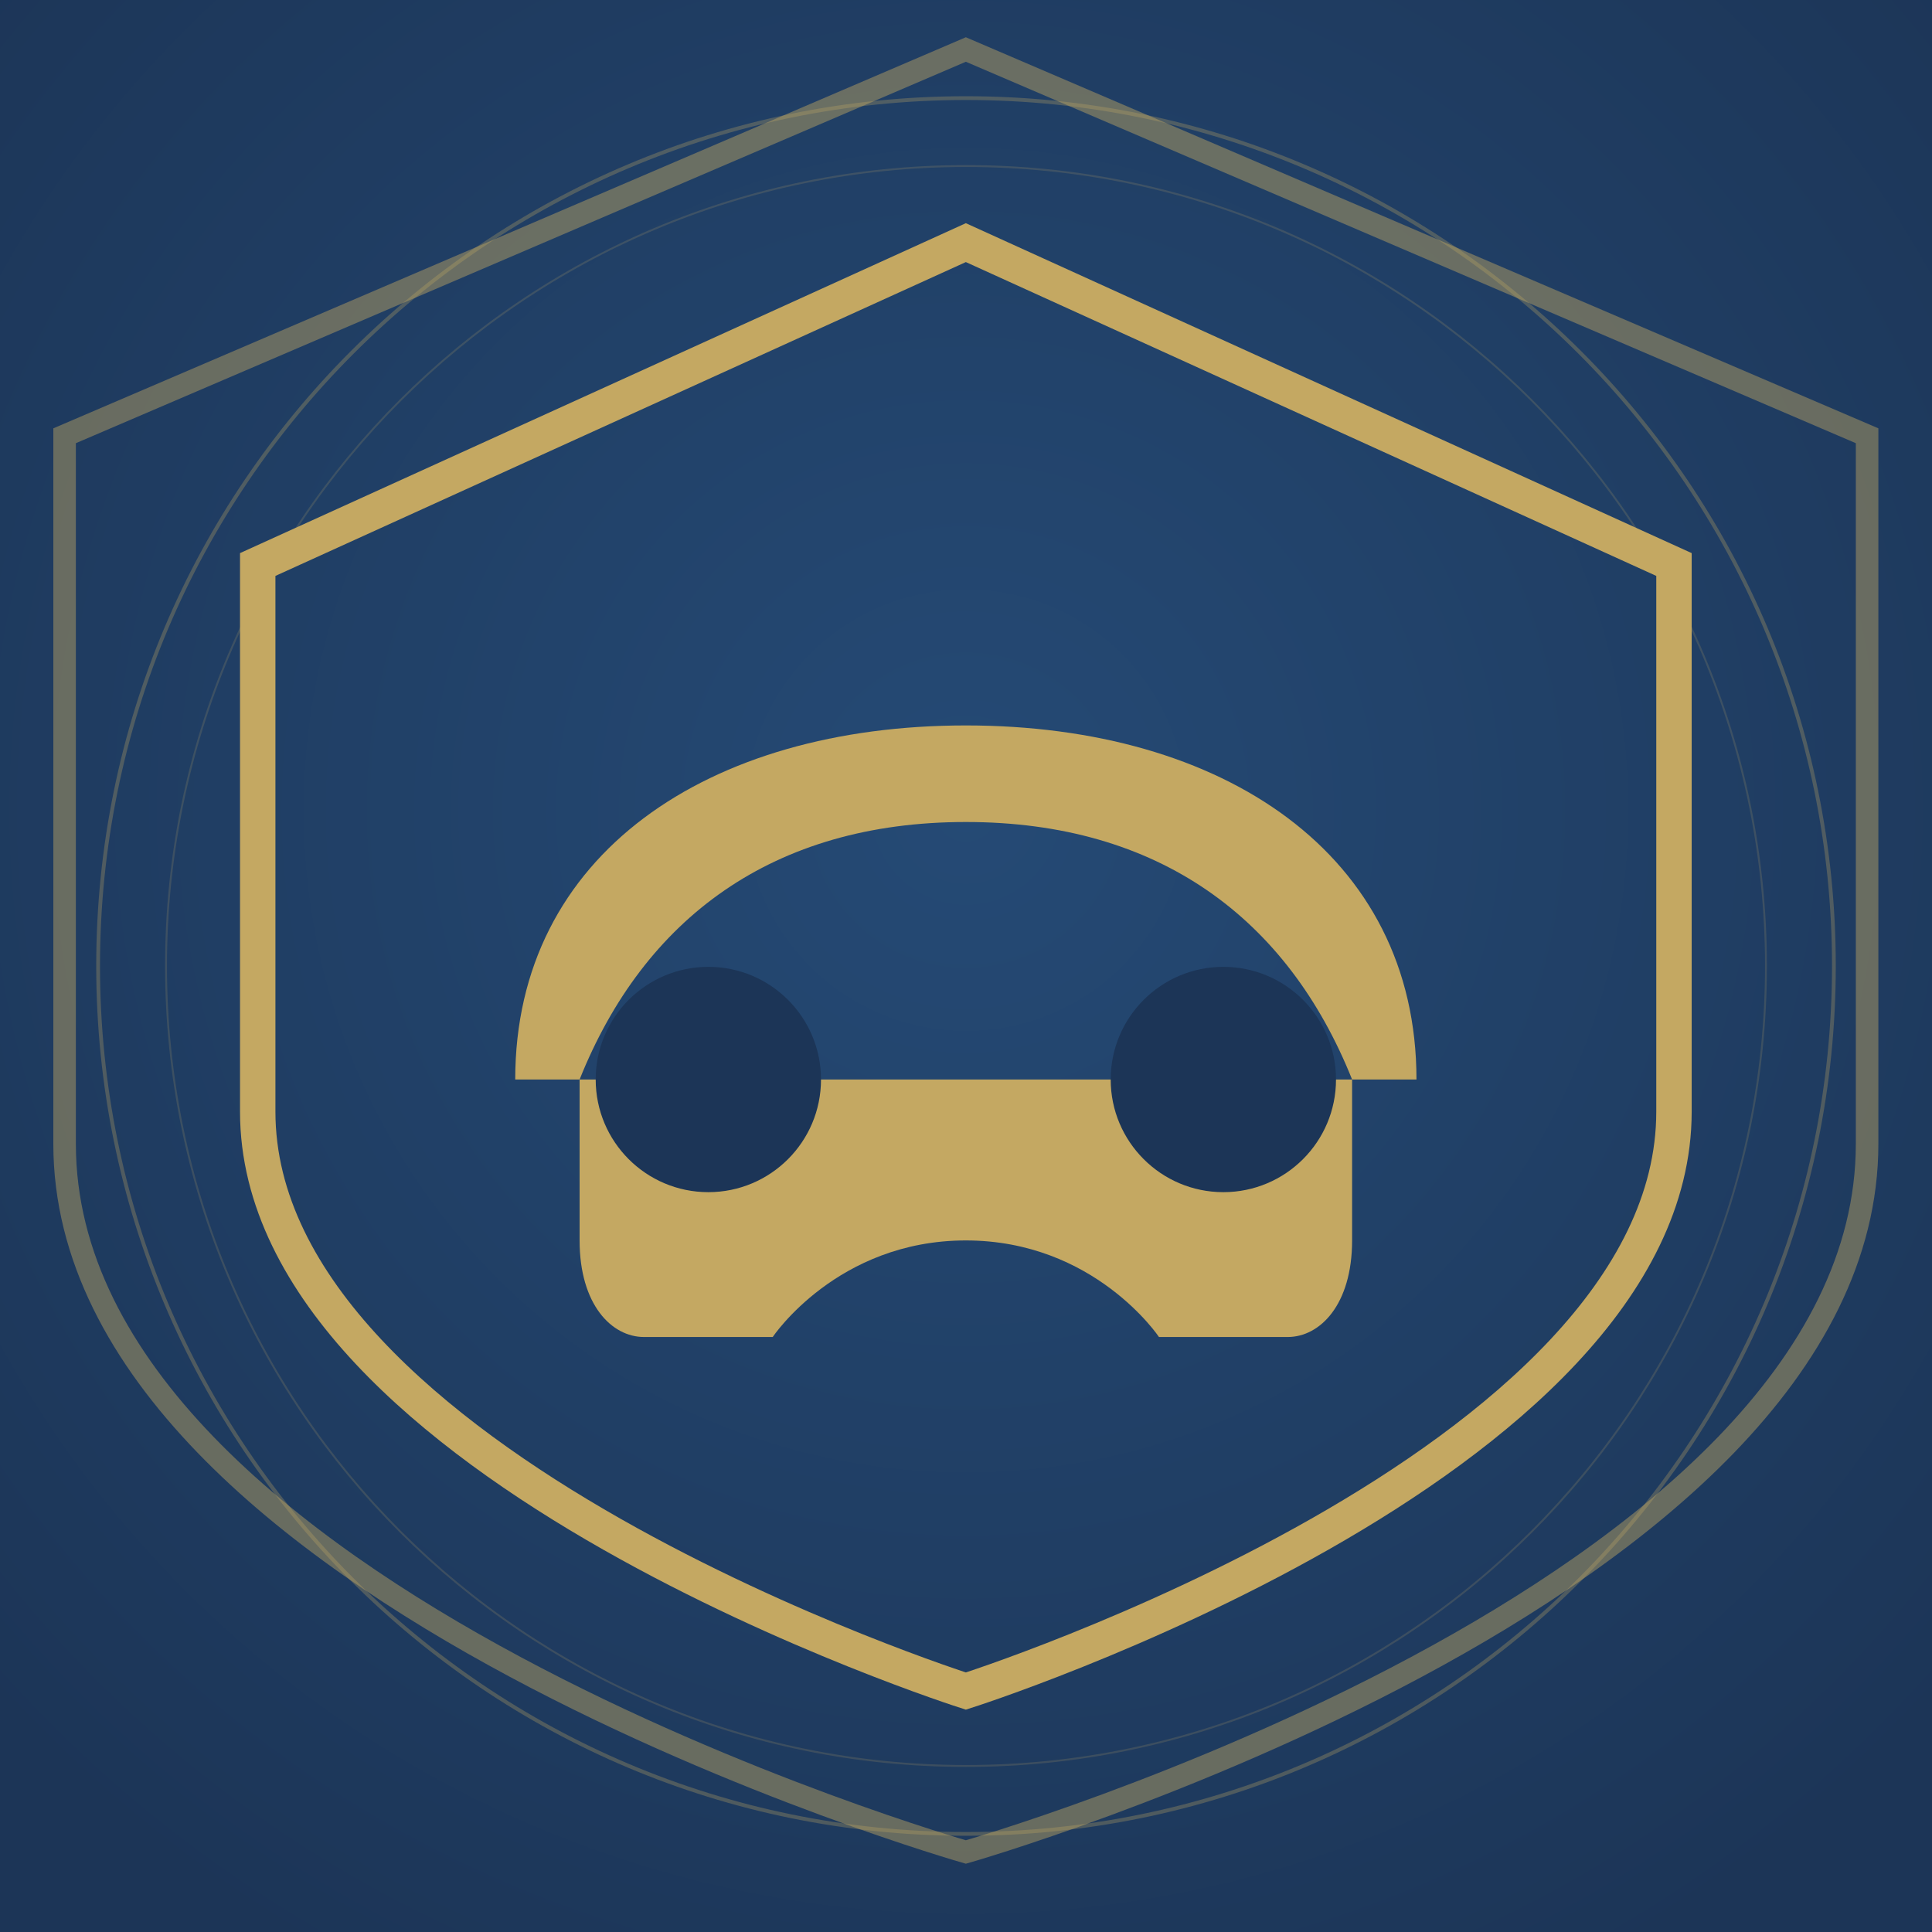
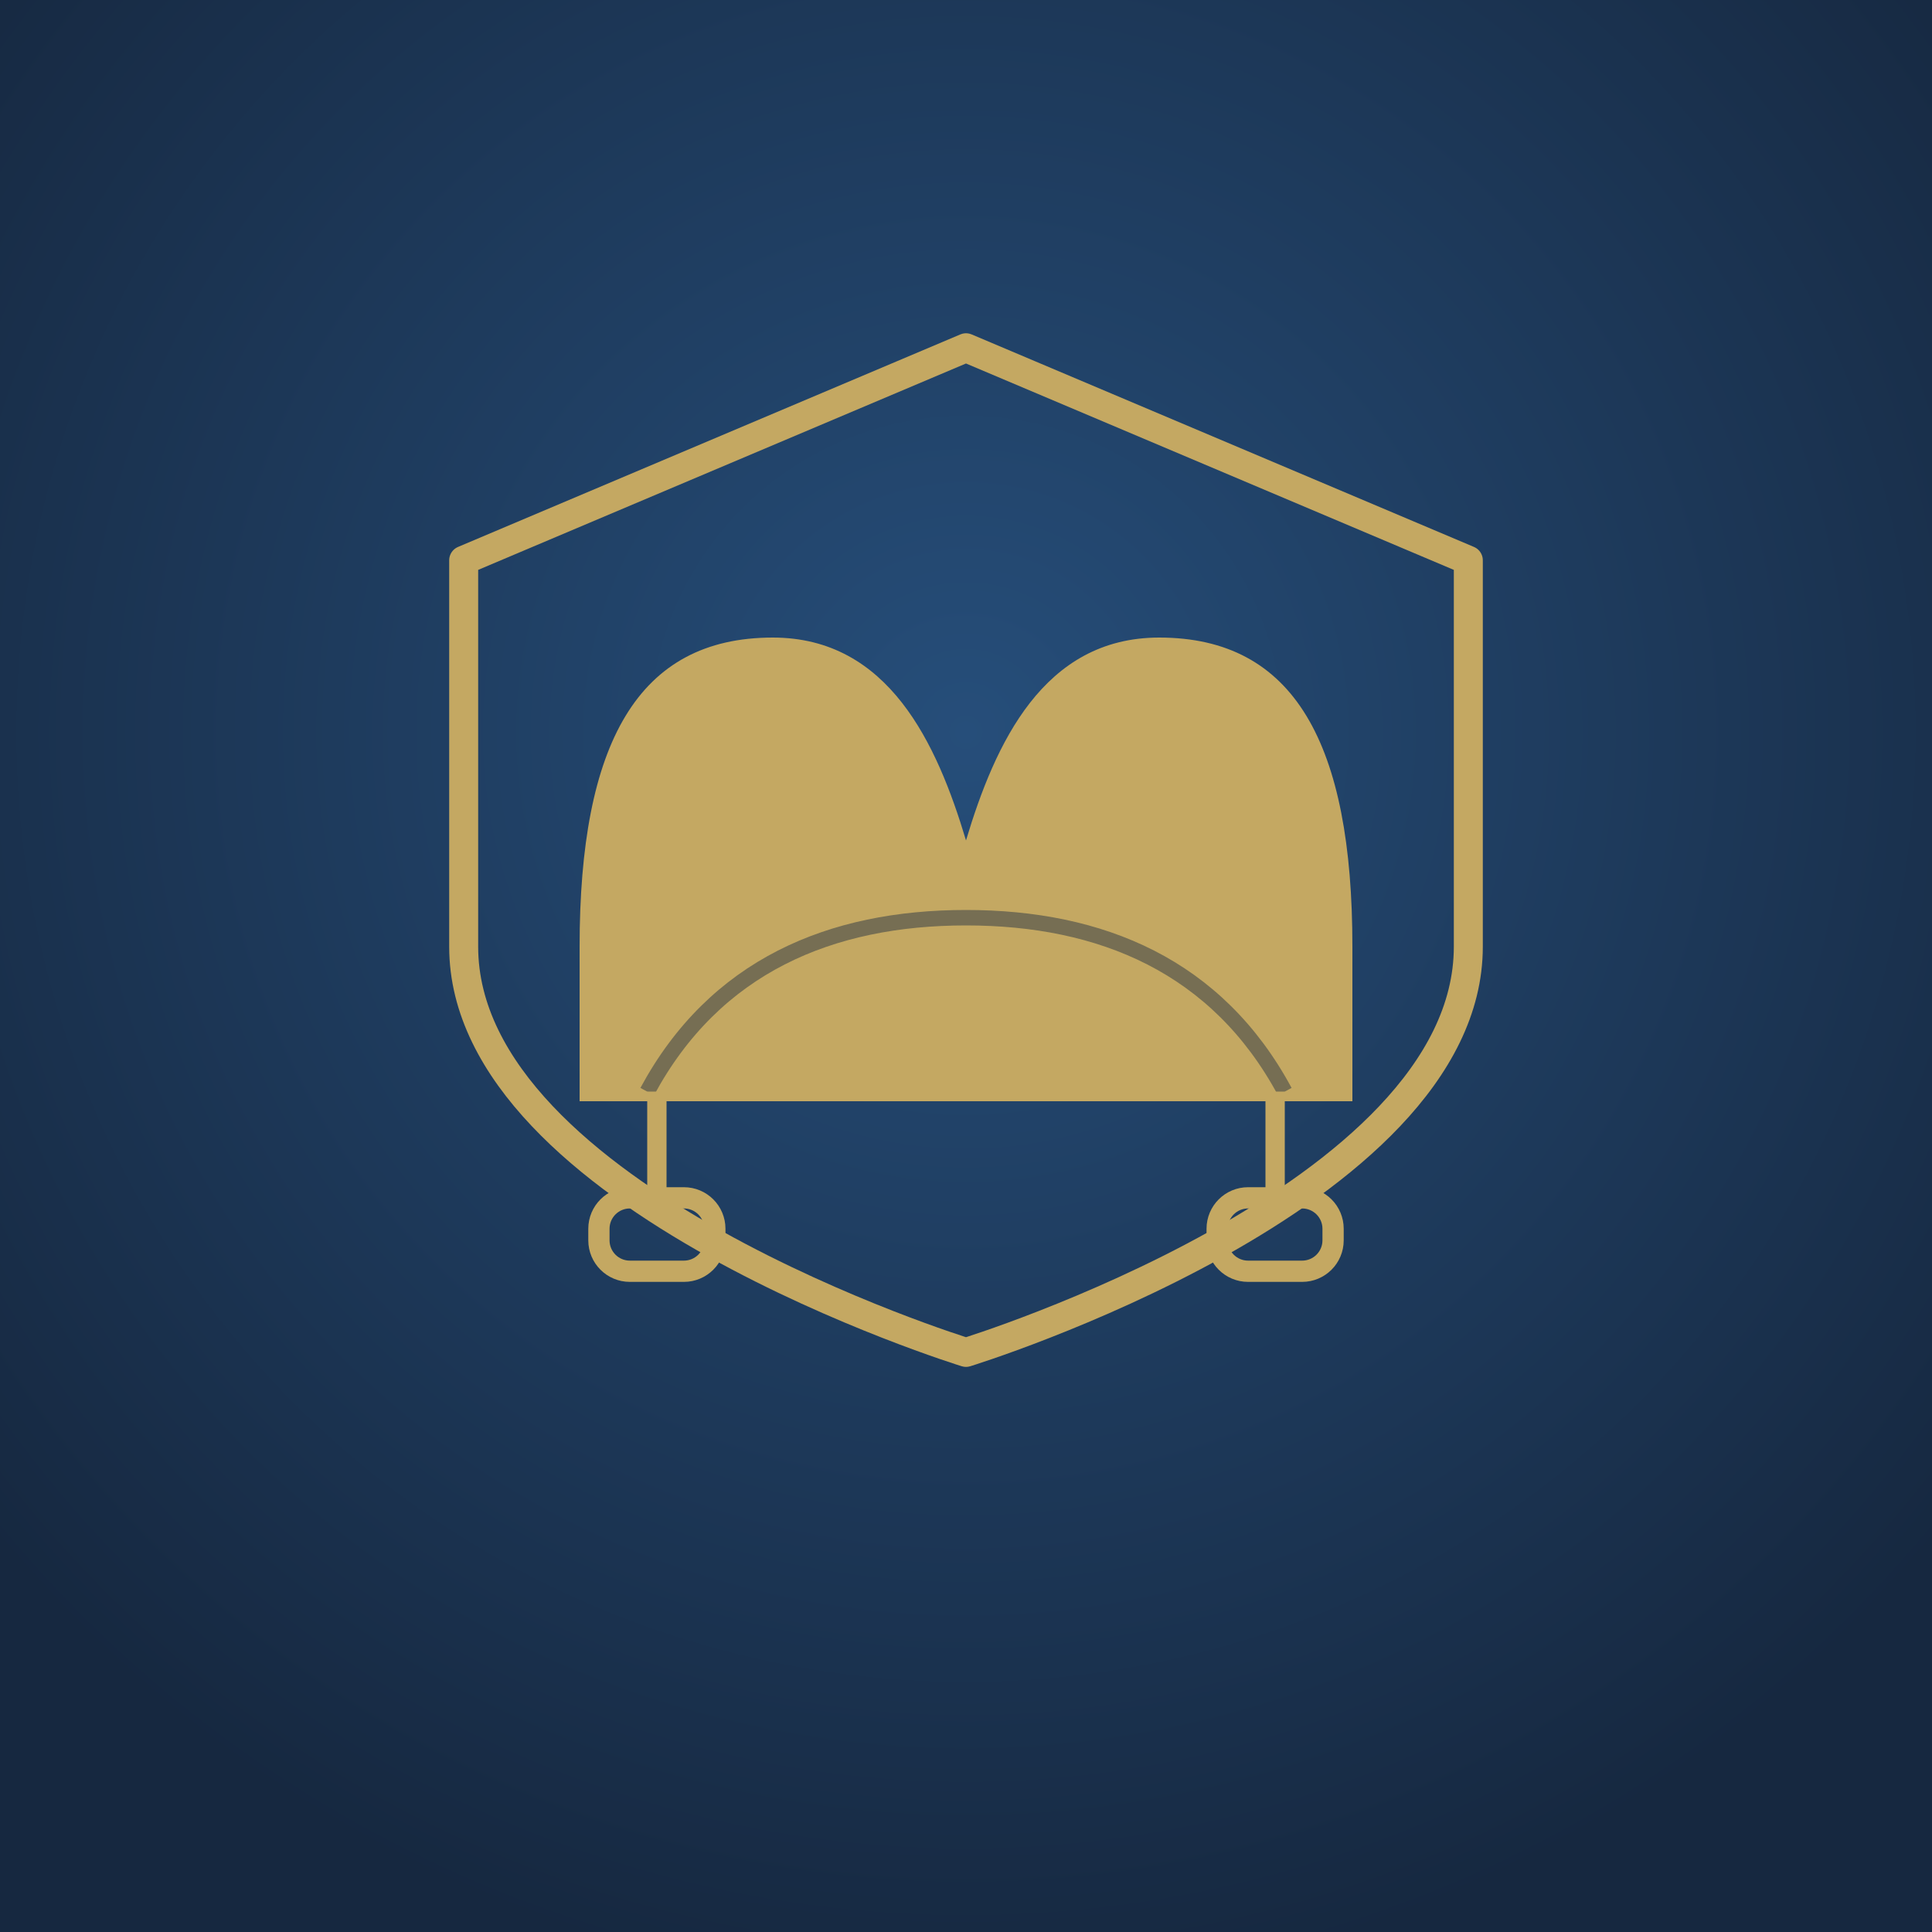
- <svg xmlns="http://www.w3.org/2000/svg" viewBox="0 0 512 512" fill="none">
+ <svg xmlns="http://www.w3.org/2000/svg" viewBox="0 0 100 100" fill="none">
  <defs>
-     <radialGradient id="bg-grad" cx="50%" cy="42%" r="68%">
-       <stop offset="0%" stop-color="#254a75" />
-       <stop offset="100%" stop-color="#1C3557" />
+     <radialGradient id="bg-m" cx="50%" cy="38%" r="65%">
+       <stop offset="0%" stop-color="#264E7A" />
+       <stop offset="100%" stop-color="#162840" />
    </radialGradient>
  </defs>
-   <rect width="512" height="512" fill="url(#bg-grad)" />
-   <circle cx="256" cy="256" r="230" fill="none" stroke="#C4A862" stroke-width="1" opacity="0.30" />
-   <circle cx="256" cy="256" r="212" fill="none" stroke="#C4A862" stroke-width="0.5" opacity="0.18" />
-   <g transform="translate(-17,-21) scale(8.53)">
-     <path d="M32 4 L60 16 L60 38 C60 52 32 60 32 60 C32 60 4 52 4 38 L4 16 Z" fill="none" stroke="#C4A862" stroke-width="0.7" opacity="0.45" />
-     <path d="M32 10 L54 20 L54 37 C54 48 32 55 32 55 C32 55 10 48 10 37 L10 20 Z" fill="none" stroke="#C4A862" stroke-width="1.1" />
-     <path d="M18 36 C18 29 24 25 32 25 C40 25 46 29 46 36              L44 36 C42 31 38 28 32 28 C26 28 22 31 20 36 Z" fill="#C4A862" />
-     <path d="M20 36 L20 41 C20 43 21 44 22 44 L26 44              C26 44 28 41 32 41 C36 41 38 44 38 44              L42 44 C43 44 44 43 44 41 L44 36 Z" fill="#C4A862" />
-     <circle cx="24" cy="36" r="3.5" fill="#1C3557" />
-     <circle cx="40" cy="36" r="3.5" fill="#1C3557" />
-   </g>
+   <rect width="100" height="100" fill="url(#bg-m)" />
+   <path d="M50 18 L76 29 L76 49 C76 62 50 70 50 70 C50 70 24 62 24 49 L24 29 Z" fill="none" stroke="#C4A862" stroke-width="1.5" stroke-linejoin="round" />
+   <path d="M30 57            L30 49            C30 38.5 33 33 40 33            C46 33 48.5 38.5 50 43.5            C51.5 38.5 54 33 60 33            C67 33 70 38.5 70 49            L70 57            Z" fill="#C4A862" />
+   <path d="M33.5 56.5 C37 50 43 47.5 50 47.5 C57 47.5 63 50 66.5 56.5" fill="none" stroke="#162840" stroke-width="0.8" opacity="0.45" />
+   <line x1="34" y1="56.5" x2="34" y2="62.5" stroke="#C4A862" stroke-width="1" />
+   <rect x="31" y="62" width="6" height="3.8" rx="1.6" fill="none" stroke="#C4A862" stroke-width="1.1" />
+   <line x1="66" y1="56.5" x2="66" y2="62.5" stroke="#C4A862" stroke-width="1" />
+   <rect x="63" y="62" width="6" height="3.8" rx="1.6" fill="none" stroke="#C4A862" stroke-width="1.1" />
</svg>
